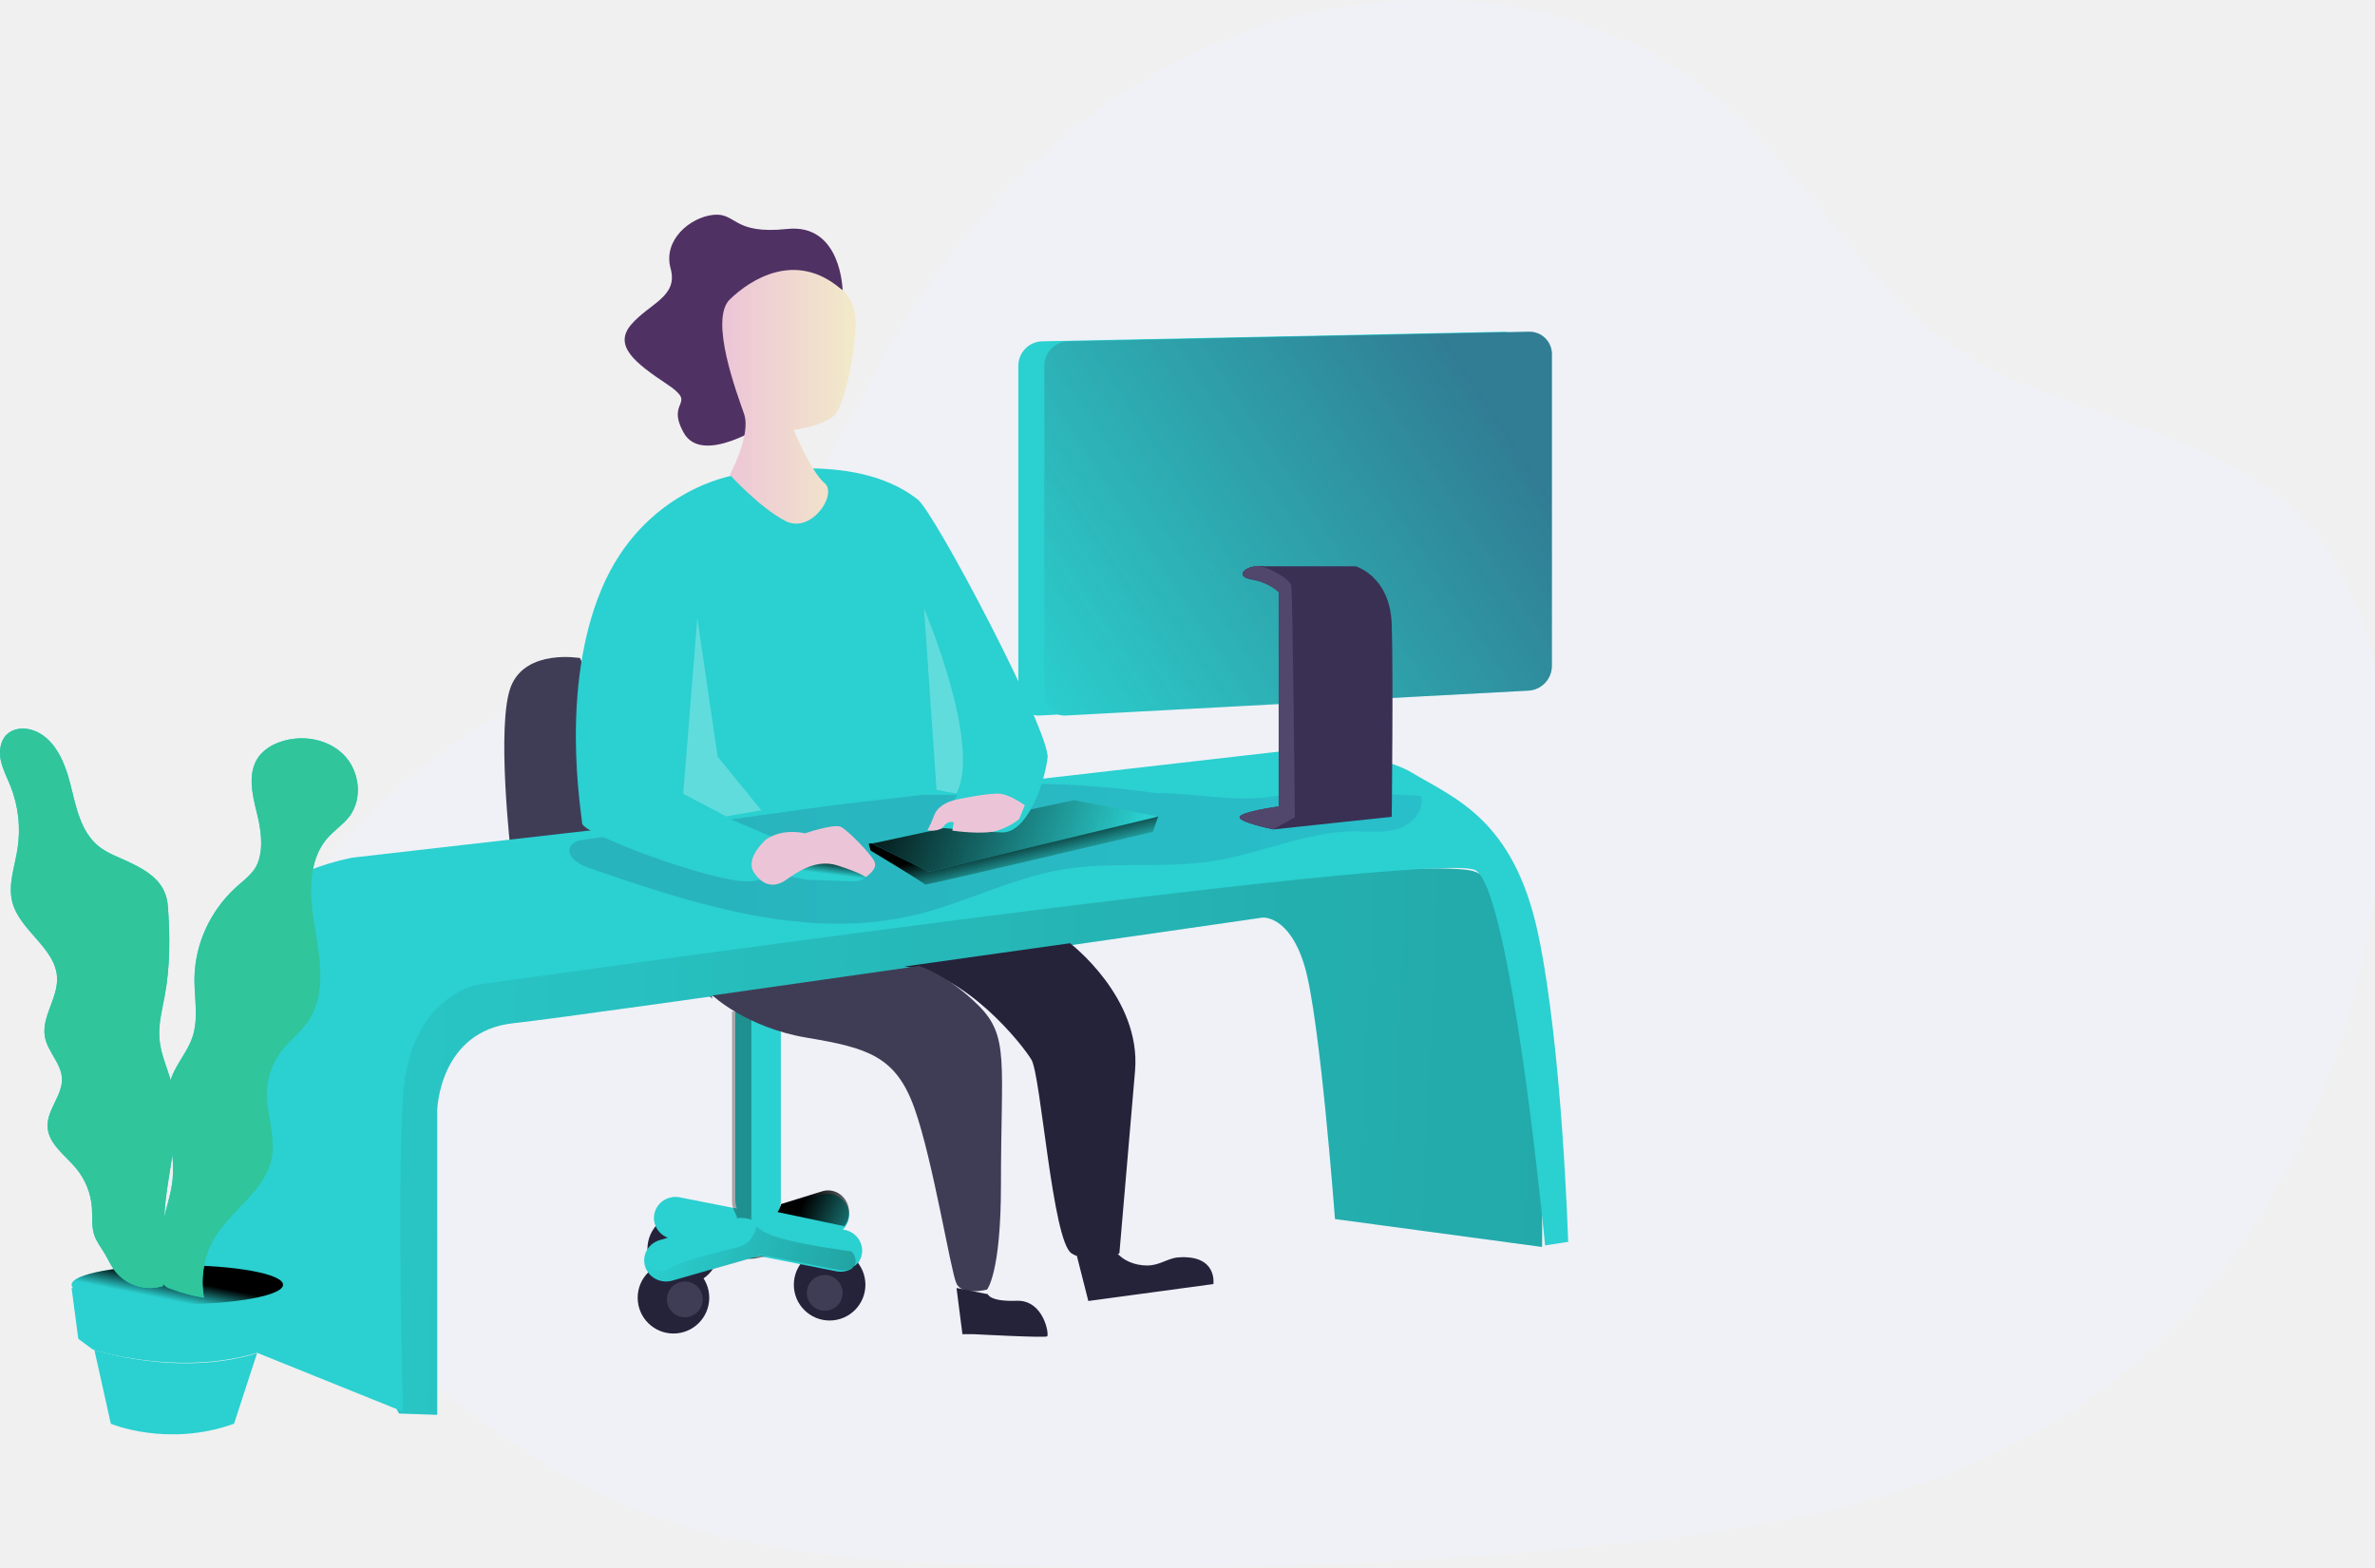
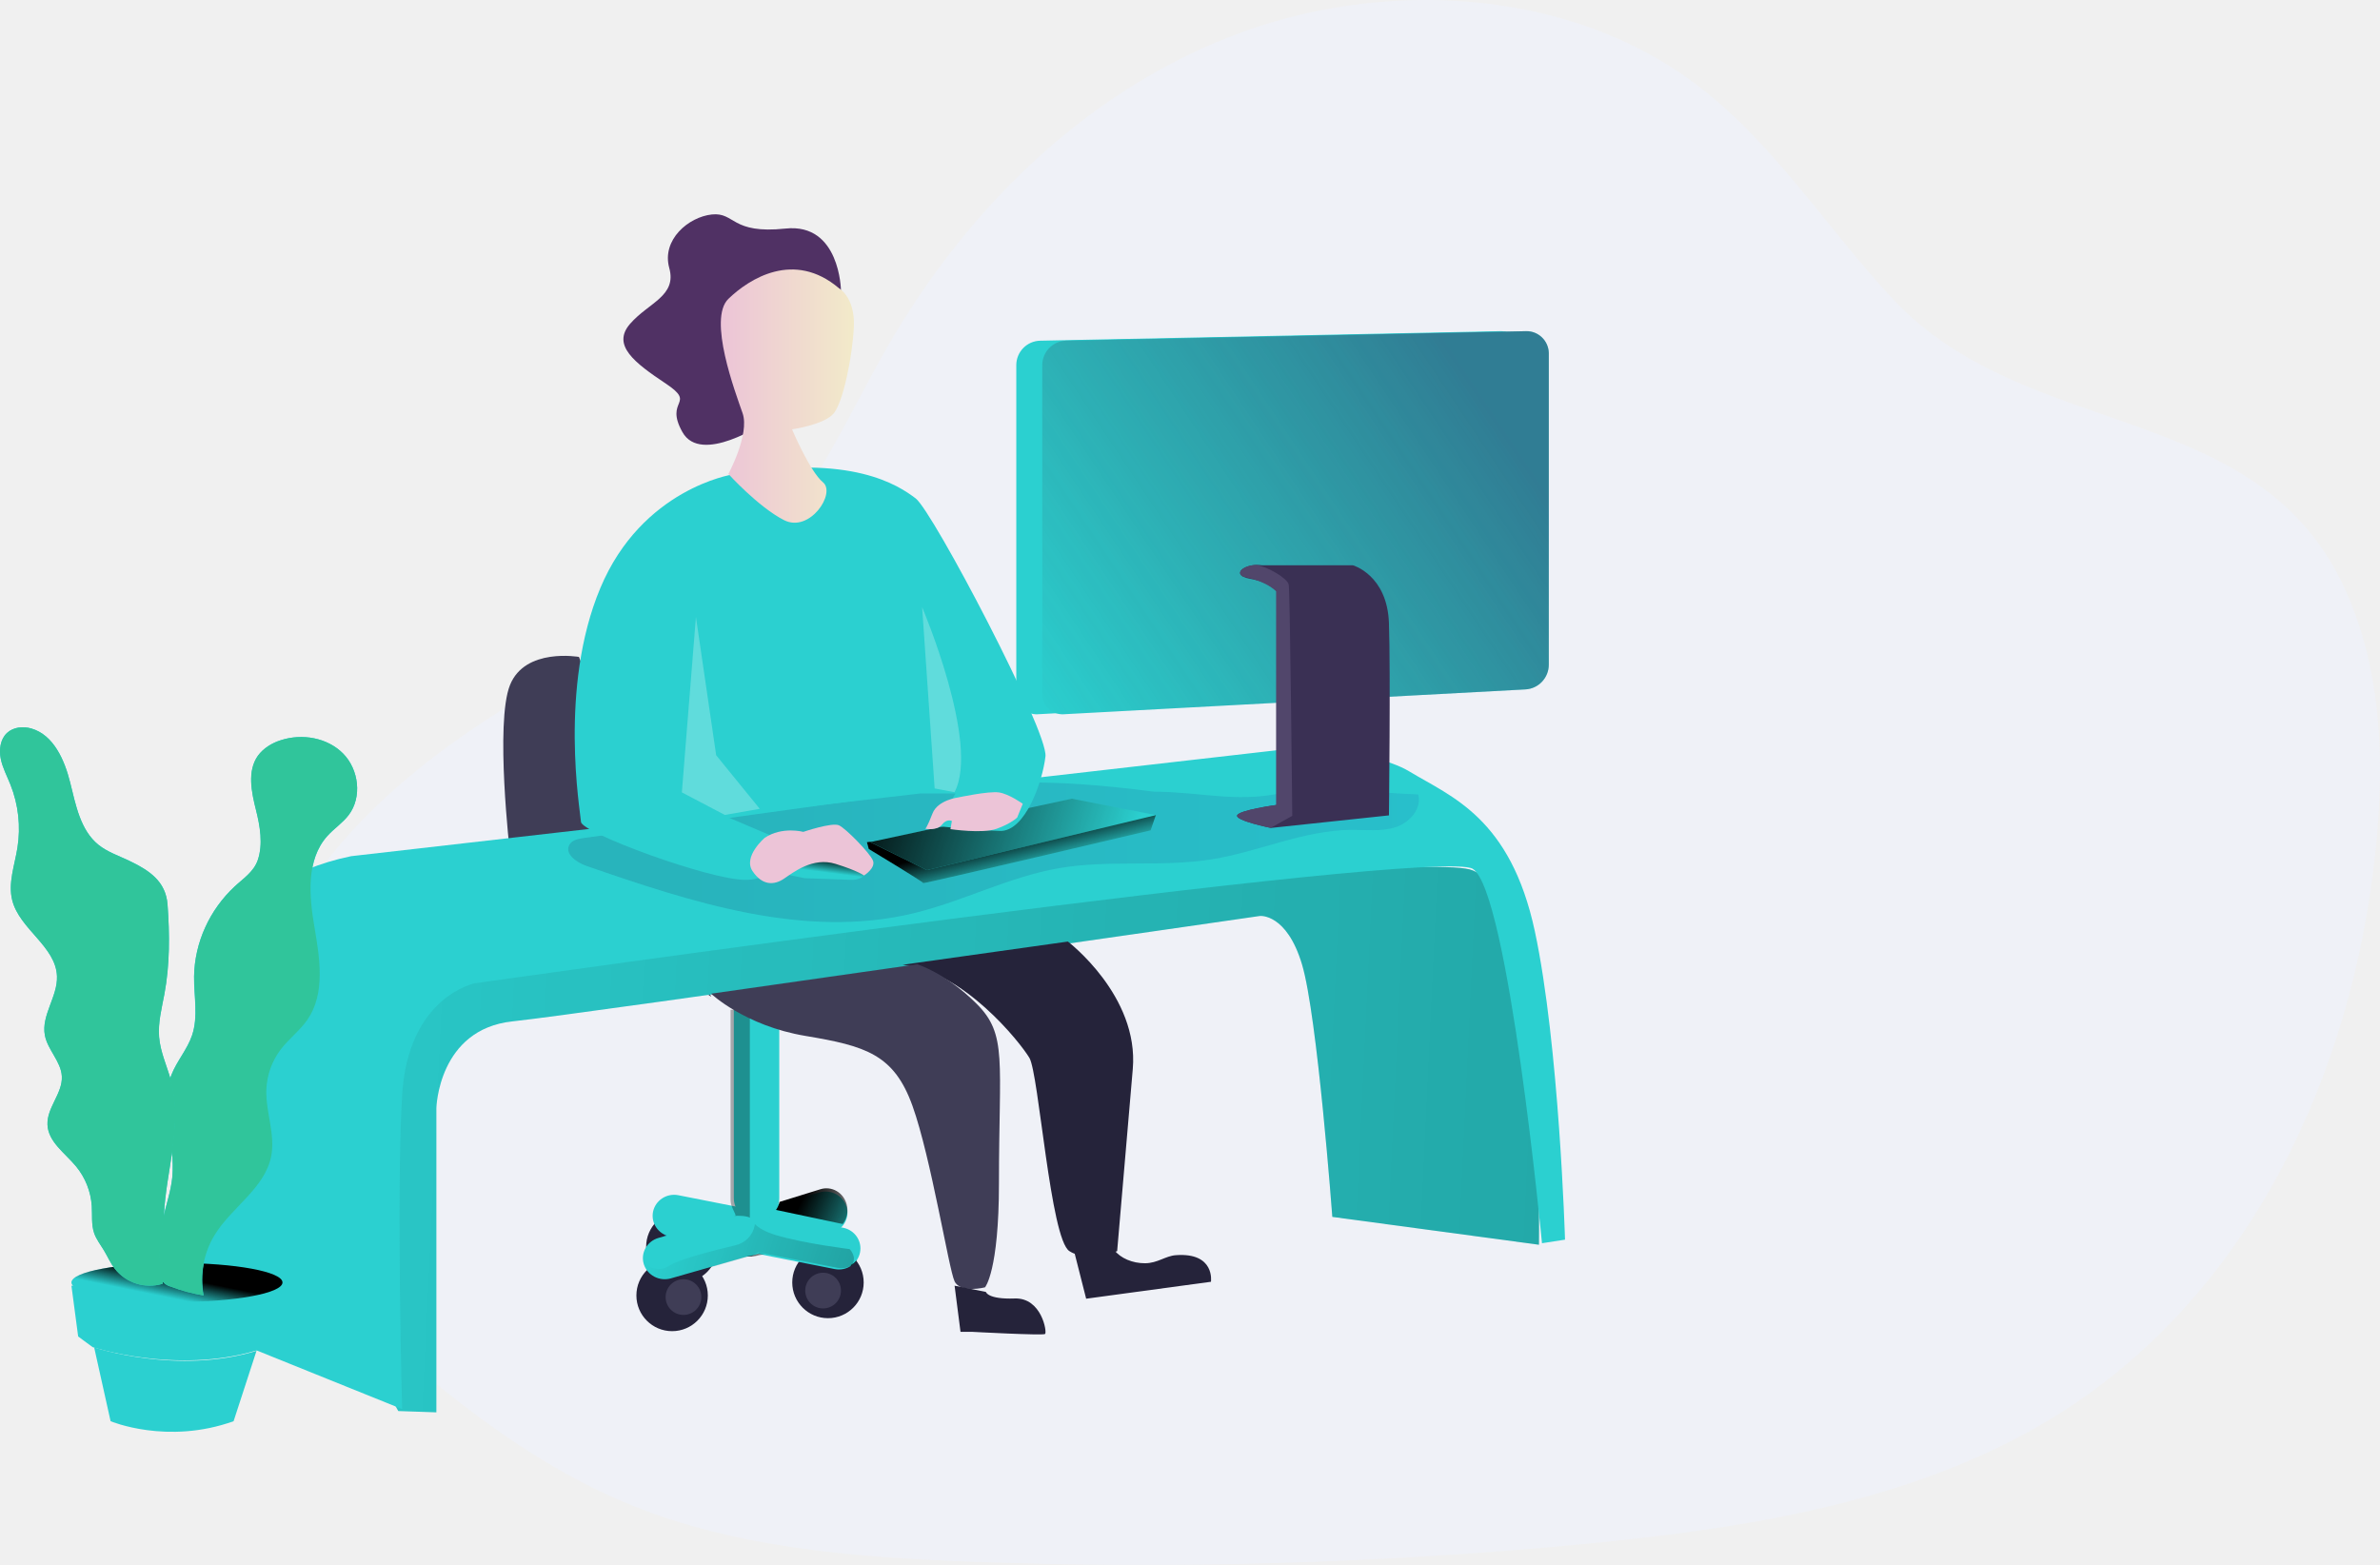
- <svg xmlns="http://www.w3.org/2000/svg" width="730" height="482">
+ <svg xmlns="http://www.w3.org/2000/svg" width="733" height="482">
  <defs>
    <linearGradient id="a" x1="0%" x2="100%" y1="50%" y2="50%">
      <stop offset="0%" stop-color="#183866" />
      <stop offset="100%" stop-color="#1A7FC1" />
    </linearGradient>
    <linearGradient id="b" x1="-.13%" x2="100%" y1="50.057%" y2="50.057%">
      <stop offset="0%" />
      <stop offset="99%" stop-opacity="0" />
    </linearGradient>
    <linearGradient id="c" x1="176.072%" x2="310.393%" y1="-566.037%" y2="-534.629%">
      <stop offset="0%" />
      <stop offset="99%" stop-opacity="0" />
    </linearGradient>
    <linearGradient id="d" x1="58.928%" x2="52.269%" y1="-257.998%" y2="-277.344%">
      <stop offset="0%" />
      <stop offset="99%" stop-opacity="0" />
    </linearGradient>
    <linearGradient id="e" x1="156.099%" x2="8.109%" y1="-63.273%" y2="-76.114%">
      <stop offset="0%" />
      <stop offset="99%" stop-opacity="0" />
    </linearGradient>
    <linearGradient id="f" x1="2361.044%" x2="2162.651%" y1="-16584.906%" y2="-16647.547%">
      <stop offset="0%" />
      <stop offset="99%" stop-opacity="0" />
    </linearGradient>
    <linearGradient id="g" x1="241.391%" x2="133.142%" y1="-426.052%" y2="-412.195%">
      <stop offset="0%" />
      <stop offset="99%" stop-opacity="0" />
    </linearGradient>
    <linearGradient id="h" x1="106.85%" x2="-35.821%" y1="22.502%" y2="19.27%">
      <stop offset="0%" />
      <stop offset="100%" stop-opacity="0" />
    </linearGradient>
    <linearGradient id="i" x1="14.169%" x2="114.168%" y1="-41.335%" y2="-41.335%">
      <stop offset="0%" stop-color="#183866" />
      <stop offset="100%" stop-color="#1A7FC1" />
    </linearGradient>
    <linearGradient id="j" x1="40.386%" x2="71.43%" y1="39.515%" y2="67.977%">
      <stop offset="0%" />
      <stop offset="99%" stop-opacity="0" />
    </linearGradient>
    <linearGradient id="k" x1="-12.531%" x2="93.689%" y1="44.923%" y2="53.42%">
      <stop offset="0%" />
      <stop offset="99%" stop-opacity="0" />
    </linearGradient>
    <linearGradient id="l" x1="53.702%" x2="43.721%" y1="42.271%" y2="80.595%">
      <stop offset="0%" />
      <stop offset="99%" stop-opacity="0" />
    </linearGradient>
    <linearGradient id="m" x1="190.926%" x2="102.154%" y1="-333.246%" y2="-335.028%">
      <stop offset="0%" />
      <stop offset="99%" stop-opacity="0" />
    </linearGradient>
    <linearGradient id="n" x1="168.578%" x2="111.53%" y1="-126.252%" y2="-126.942%">
      <stop offset="0%" />
      <stop offset="99%" stop-opacity="0" />
    </linearGradient>
    <linearGradient id="o" x1="56.989%" x2="28.128%" y1="43.618%" y2="69.958%">
      <stop offset="0%" />
      <stop offset="99%" stop-opacity="0" />
    </linearGradient>
    <linearGradient id="p" x1="58.095%" x2="57.212%" y1="-1473.571%" y2="-1370.204%">
      <stop offset="0%" />
      <stop offset="99%" stop-opacity="0" />
    </linearGradient>
    <linearGradient id="q" x1="-.04%" x2="99.996%" y1="49.993%" y2="49.993%">
      <stop offset="0%" stop-color="#ECC4D7" />
      <stop offset="42%" stop-color="#EFD4D1" />
      <stop offset="100%" stop-color="#F2EAC9" />
    </linearGradient>
    <linearGradient id="r" x1="99.032%" x2="199.03%" y1="-163.287%" y2="-163.287%">
      <stop offset="0%" stop-color="#ECC4D7" />
      <stop offset="42%" stop-color="#EFD4D1" />
      <stop offset="100%" stop-color="#F2EAC9" />
    </linearGradient>
    <linearGradient id="s" x1="124.306%" x2="224.306%" y1="-84.564%" y2="-84.564%">
      <stop offset="0%" stop-color="#ECC4D7" />
      <stop offset="42%" stop-color="#EFD4D1" />
      <stop offset="100%" stop-color="#F2EAC9" />
    </linearGradient>
    <linearGradient id="t" x1="128.89%" x2="24.06%" y1="100.36%" y2="153.095%">
      <stop offset="0%" stop-color="#362958" stop-opacity=".501" />
      <stop offset="100%" stop-color="#34313D" stop-opacity="0" />
    </linearGradient>
    <linearGradient id="u" x1="3990.942%" x2="3874.36%" y1="-34225.187%" y2="-34268.317%">
      <stop offset="0%" />
      <stop offset="99%" stop-opacity="0" />
    </linearGradient>
  </defs>
  <g fill="none" fill-rule="nonzero">
    <path fill="#EFF1F7" d="M583.08 92.214c-20.973-22.385-37.208-49.107-62.275-67.375-39.374-28.754-96.041-31.558-142.08-13.494-46.04 18.063-81.905 54.474-105.544 95.703-12.435 21.692-22.202 45.354-40.423 63.08-15.403 14.976-35.648 24.531-54.843 34.938-30.948 16.733-60.752 36.952-80.78 64.695-20.026 27.743-28.98 64.18-16.178 95.446 8.633 21.097 26.022 37.883 43.836 53.081 20.964 17.869 43.496 34.601 69.5 45.248 32.555 13.246 68.694 16.094 104.134 17.442 62.828 2.38 125.757.601 188.319-5.323 51.23-4.844 104.011-13.113 146.874-39.88 60.043-37.484 91-106.163 97.97-173.51 2.836-26.936 2.118-54.928-8.964-79.92-26.504-59.78-98.017-45.798-139.547-90.131z" />
    <path fill="#3F3D56" d="M178.317 202.334s-16.6-2.947-21.25 8.669c-4.65 11.616 0 51.733 0 51.733L219 307l-40.683-104.666z" />
    <path fill="#2BD0D0" d="M256.202 379.727l-24.555 7.008c-3.568 1.01-7.31-.952-8.372-4.386-1.047-3.438.987-7.046 4.55-8.069l24.522-7.014c3.565-1.01 7.307.947 8.372 4.379 1.058 3.433-.96 7.045-4.517 8.082z" />
    <circle cx="255" cy="395" r="11" fill="#25233A" />
    <circle cx="253.5" cy="397.5" r="5.5" fill="#3F3D56" />
    <circle cx="210" cy="384" r="11" fill="#25233A" />
    <path fill="url(#a)" d="M214 384.5a5.5 5.5 0 11-11 0 5.5 5.5 0 0111 0z" />
    <circle cx="207" cy="399" r="11" fill="#25233A" />
    <path fill="#3F3D56" d="M216 399.5a5.5 5.5 0 11-11 0 5.5 5.5 0 0111 0z" />
    <path fill="#2BD0D0" d="M257.085 390.874l-50.787-10.046c-3.574-.717-5.884-4.13-5.168-7.636.732-3.5 4.21-5.764 7.785-5.066l50.787 10.027c3.574.717 5.884 4.13 5.168 7.637-.723 3.507-4.204 5.781-7.785 5.084z" />
    <path fill="#2BD0D0" d="M226 310h14v59c0 3.866-3.133 7-6.997 7a6.999 6.999 0 01-6.996-7v-59H226z" />
    <path fill="#2BD0D0" d="M231.187 386.708l-24.537 7.025c-3.568 1.014-7.314-.949-8.375-4.388-1.047-3.44.987-7.05 4.548-8.074l24.537-7.005c3.564-1.01 7.304.948 8.368 4.381 1.039 3.435-.99 7.034-4.541 8.06z" />
    <path fill="url(#b)" d="M236 386.26l-3.125.551a12.89 12.89 0 01-2.875.172l1.305-.228a10.302 10.302 0 002.507-.755l2.188.26z" />
    <path fill="url(#c)" d="M261 372.738a6.914 6.914 0 01-1.46 4.262L239 372.65a7.113 7.113 0 001.098-2.462l12.654-3.923a6.201 6.201 0 014.913.579c1.5.867 2.609 2.324 3.083 4.048.164.6.249 1.222.252 1.846z" />
    <path fill="url(#d)" d="M225.22 371.103a5.776 5.776 0 01-.22-1.58V311h5.943v63.07c-.059.31-.04.627.057.93a9.278 9.278 0 00-2.845-.511c-.69-.04-1.385-.04-2.076 0l.425-.1c.262-.04-.94-2.091-1.283-3.286z" opacity=".31" />
    <path fill="url(#e)" d="M262.289 389.8c-.97.523-2.061.797-3.17.796a7.063 7.063 0 01-1.33-.13l-22.407-4.406-1.867-.363a6.54 6.54 0 01-2.133 1.055l-1.11.317-23.025 6.666c-3.514 1.007-7.202-.943-8.247-4.362 1.997 1.805 5.029 1.973 7.223.401 2.811-1.896 14.002-4.743 20.341-6.257 2.996-.698 5.288-3.05 5.848-6 .016-.173.042-.346.08-.517 1.056 1.113 2.997 2.362 6.505 3.423 8.64 2.589 22.667 4.304 22.667 4.304s2.532 2.42.625 5.073z" opacity=".31" />
    <path fill="url(#f)" d="M264 388a7.624 7.624 0 01-2 2 119.75 119.75 0 002-2z" />
    <path fill="url(#g)" d="M226.3 370.559a6.82 6.82 0 001.7 3.13c-.21.039-.425.092-.641.151L206.088 380c-3.271-.813-5.426-3.865-5.044-7.146.381-3.28 3.181-5.781 6.556-5.854a7.14 7.14 0 011.35.132l17.35 3.427z" />
    <path fill="#503164" d="M259 89.407s-.276-20.805-17.075-19.01c-16.8 1.793-15.511-5.095-22.687-4.339-7.175.757-15.51 7.786-13.117 16.468 2.395 8.682-6.332 10.623-12.064 17.21-5.733 6.587 1.349 11.976 11.006 18.416 9.657 6.44-.6 4.773 5.125 14.955 5.726 10.181 25.107-2.825 25.107-2.825L259 89.407z" />
    <path fill="#2BD0D0" d="M122.664 434.601l11.73.399v-93.745s.59-24.241 23.452-26.673c22.861-2.431 230.196-32.466 230.196-32.466s8.218-.87 12.951 14.901c4.733 15.771 9.34 77.787 9.34 77.787l63.64 8.577s1.68-109.55-21.302-115.595c-22.981-6.045-323.522 24.76-323.522 24.76s-22.29 116.352-6.485 142.055z" />
    <path fill="url(#h)" d="M122.664 434.601l11.73.399v-93.745s.59-24.241 23.452-26.673c22.861-2.431 230.196-32.466 230.196-32.466s8.218-.87 12.951 14.901c4.733 15.771 9.34 77.787 9.34 77.787l63.64 8.577s1.68-109.55-21.302-115.595c-22.981-6.045-323.522 24.76-323.522 24.76s-22.29 116.352-6.485 142.055z" opacity=".197" />
    <path fill="#2BD0D0" d="M62 303.784s5.744-31.756 46.144-40.079l285.183-32.643s27.996-1.16 40.804 6.587c12.808 7.746 31.088 14.168 38.583 49.223 7.495 35.056 9.286 94.942 9.286 94.942l-7.09 1.1s-10.348-108.44-21.312-115.306c-10.963-6.865-307.402 35.255-307.402 35.255s-20.561 4.088-22.352 34.532c-1.79 30.443 0 96.605 0 96.605L62 409.057V303.784z" />
    <path fill="url(#i)" d="M355.425 243.844c-14.762-1.9-29.644-3.276-44.519-2.72-11.18.433-22.286 1.966-33.372 3.493l-97.775 13.503c-1.66.23-3.55.603-4.38 2.044-1.592 2.752 2.15 5.464 5.182 6.512 32.51 11.256 67.243 22.656 100.708 14.63 15.3-3.669 29.511-11.288 45.03-13.935 15.518-2.647 31.448-.21 46.933-2.706 14.557-2.345 28.417-9.009 43.172-9.074 4.525 0 9.183.577 13.475-.839 4.293-1.415 8.088-5.739 6.9-10.05-13.853-.478-29.404-3.007-42.992-.262-13.449 2.712-24.894-.596-38.362-.596z" opacity=".19" />
    <path fill="#2BD0D0" d="M267 259.38l.57 2.114s16.881 10.173 16.775 10.501c-.106.328 70.024-16.24 70.024-16.24L356 251l-89 8.38z" />
    <path fill="url(#j)" d="M267 259.38l.57 2.114s16.881 10.173 16.775 10.501c-.106.328 70.024-16.24 70.024-16.24L356 251l-89 8.38z" />
    <path fill="#2BD0D0" d="M268 259.364L330.107 246 356 251.054 285.442 268z" />
    <path fill="url(#k)" d="M268 259.364L330.107 246 356 251.054 285.442 268z" />
    <path fill="#2BD0D0" d="M247.832 270.484l14.457.512s3.672.228 4.62-2.717c.95-2.945-5.89-9.16-6.622-9.277-.733-.118-19.76 5.22-17.017 10.556l4.562.926z" />
    <path fill="url(#l)" d="M247.832 270.484l14.457.512s3.672.228 4.62-2.717c.95-2.945-5.89-9.16-6.622-9.277-.733-.118-19.76 5.22-17.017 10.556l4.562.926z" />
    <path fill="#2BD0D0" d="M79 416.056l-7.058 21.677c-20.473 7.351-37.88 0-37.88 0L29 415s25.535 8.56 50 1.056z" />
    <path fill="url(#m)" d="M79 416.056l-7.058 21.677c-20.473 7.351-37.88 0-37.88 0L29 415s25.535 8.56 50 1.056z" />
    <path fill="#2BD0D0" d="M87 396l-2.284 16.943-5.786 3.008c-24.648 7.42-50.415-1.038-50.415-1.038l-4.443-3.283L22 396h65z" />
    <path fill="url(#n)" d="M87 396l-2.284 16.943-5.786 3.008c-24.648 7.42-50.415-1.038-50.415-1.038l-4.443-3.283L22 396h65z" />
    <ellipse cx="54.5" cy="395" fill="#2BD0D0" rx="32.5" ry="6" />
    <ellipse cx="54.5" cy="395" fill="url(#o)" rx="32.5" ry="6" />
    <path fill="#2BD0D0" d="M39.641 265.03c-3.182-1.515-6.603-2.658-9.356-4.87-5.547-4.5-6.953-12.248-8.69-19.198-1.736-6.951-5.097-14.593-11.944-16.587-2.562-.737-5.567-.445-7.515 1.39-2.053 1.933-2.47 5.11-1.908 7.914.561 2.804 1.928 5.316 2.985 7.974a36.878 36.878 0 012.172 19.477c-.865 5.389-2.932 10.851-1.605 16.134 2.252 8.964 13.47 14.22 13.78 23.457.212 6.233-4.885 12.001-3.73 18.135.852 4.538 5.005 8.08 5.23 12.692.25 5.23-4.662 9.655-4.424 14.885.237 5.23 5.427 8.725 8.815 12.839a21.453 21.453 0 014.827 12.193c.178 2.791-.179 5.682.726 8.327.66 1.933 1.98 3.575 3.004 5.316 1.13 1.88 1.981 3.914 3.341 5.655a13.696 13.696 0 0014.725 4.651c1.05-6.95.132-14.04.423-21.065.574-13.609 5.691-27.324 2.416-40.535-1.201-4.844-3.512-9.443-3.922-14.413-.363-4.44.812-8.838 1.631-13.217 1.69-9.044 1.664-18.394.97-27.538-.547-7.256-5.618-10.599-11.95-13.616z" />
    <path fill="#2BD0D0" d="M59.752 300.767c-.053 6.062 1.33 12.33-.612 18.085-1.47 4.362-4.702 7.934-6.371 12.223-3.85 9.899 1.33 21 .273 31.57-.44 4.354-1.936 8.537-2.88 12.813a51.236 51.236 0 00-.851 16.485 4.17 4.17 0 003.325 4.342A51.942 51.942 0 0062.711 399a26.638 26.638 0 013.445-18.59c5.274-8.63 15.522-14.446 17.43-24.359 1.29-6.712-1.715-13.524-1.502-20.355a21.886 21.886 0 014.482-12.548c2.48-3.227 5.839-5.723 8.147-9.07 5.546-8.066 3.817-18.848 2.168-28.494-1.65-9.647-2.607-20.748 3.91-28.057 2.062-2.31 4.748-4.044 6.617-6.513 4.163-5.504 3.112-13.983-1.73-18.902-4.84-4.92-12.635-6.28-19.218-4.116a13.86 13.86 0 00-7.01 4.76c-3.325 4.714-1.995 11.154-.585 16.757 1.23 4.867 2.221 10.483.539 15.39-1.257 3.651-4.443 5.63-7.15 8.172a38.903 38.903 0 00-12.502 27.692z" />
    <path fill="#30C59B" d="M53.062 354.522c-.938 6.593-2.292 13.239-2.57 19.851v.665a1.757 1.757 0 01-.111.479 51.684 51.684 0 00-.866 16.501c.036.893.261 1.768.66 2.566-.032.279-.072.551-.111.83a13.702 13.702 0 01-14.73-4.652c-1.32-1.741-2.213-3.775-3.342-5.655-1.057-1.748-2.345-3.39-3.005-5.317-.905-2.659-.549-5.536-.727-8.327a21.453 21.453 0 00-4.828-12.196c-3.389-4.087-8.587-7.516-8.818-12.833-.231-5.317 4.676-9.656 4.425-14.887-.224-4.612-4.379-8.154-5.23-12.693-1.157-6.135 3.962-11.903 3.731-18.137-.31-9.238-11.532-14.495-13.785-23.46-1.32-5.284.74-10.747 1.605-16.136a36.876 36.876 0 00-2.146-19.46c-1.057-2.658-2.424-5.163-2.986-7.975-.561-2.81-.145-5.981 1.909-7.922 1.982-1.834 4.954-2.126 7.517-1.389 6.856 1.994 10.204 9.664 11.948 16.615 1.744 6.952 3.144 14.694 8.692 19.2 2.742 2.227 6.176 3.356 9.36 4.872 6.34 3.017 11.413 6.36 11.955 13.55.66 9.145.72 18.496-.97 27.541-.82 4.38-1.982 8.78-1.632 13.219.35 4.44 2.272 8.64 3.527 12.946.139.485.277.977.396 1.469 1.665 6.839 1.13 13.757.132 20.735z" />
    <path fill="url(#p)" d="M49.718 394a7.789 7.789 0 01-.502-2.488c-.43-5.36-.216-10.78.637-16.047.023-.155.052-.31.08-.465-.171 6.346.374 12.744-.215 19z" />
    <path fill="#30C59B" d="M107.393 251.014c-1.871 2.47-4.562 4.202-6.627 6.513-6.527 7.303-5.568 18.41-3.916 28.057 1.651 9.646 3.383 20.428-2.172 28.495-2.31 3.32-5.674 5.842-8.159 9.069a21.865 21.865 0 00-4.49 12.548c-.212 6.831 2.798 13.643 1.506 20.355-1.911 9.913-12.175 15.742-17.457 24.36A26.644 26.644 0 0062.654 399a51.824 51.824 0 01-10.064-2.715 5.425 5.425 0 01-2.344-1.415 2.503 2.503 0 01-.247-.345 6.232 6.232 0 01-.699-2.55c-.599-5.506-.3-11.073.886-16.484.033-.16.073-.319.113-.478.946-4.11 2.345-8.14 2.771-12.336a39.84 39.84 0 00-.16-8.166c1.006-6.971 1.545-13.882-.153-20.668-.12-.49-.26-.982-.4-1.467.127-.425.273-.85.44-1.268 1.672-4.289 4.909-7.86 6.38-12.223 1.939-5.756.56-12.023.613-18.085.087-10.47 4.823-20.58 12.429-27.725 2.71-2.542 5.901-4.52 7.16-8.172 1.685-4.907.666-10.523-.54-15.39-1.418-5.603-2.764-12.043.587-16.757 1.665-2.337 4.29-3.857 7.02-4.76 6.567-2.165 14.407-.804 19.249 4.116 4.842 4.92 5.868 13.43 1.698 18.902z" />
    <path fill="#2BD0D0" d="M225.573 146.146s-27.817 4.3-40.684 34.977c-12.867 30.677-6.176 68.683-5.951 72.027.225 3.344 39.428 17.85 50.635 17.85 11.208 0 13.542-11.229 13.542-11.229l-19.803-8.433 60.17-6.949h10.804l-5.951 10.032s11.743 1.23 19.592 1.511c7.848.281 13.178-15.24 14.057-22.959.88-7.717-34.667-75.458-39.977-79.47-5.31-4.013-19.717-13.817-56.434-7.357z" />
    <path fill="url(#q)" d="M258.392 88.776s5.032 2.83 4.58 11.985c-.453 9.155-3.29 22.932-6.153 26.5-2.864 3.57-12.88 4.968-12.88 4.968s5.464 12.977 9.53 16.326c4.066 3.349-4.086 15.687-12.015 11.639-7.928-4.049-17.12-14.216-17.12-14.216s6.612-12.245 4.376-18.69c-2.235-6.445-10.772-29.064-4.376-35.242 6.396-6.18 20.186-15.035 34.058-3.27z" />
    <path fill="#FFF" opacity=".25" d="M214.334 190L210 244.055 223.238 251 234 249.122l-13.428-16.504zM284 187s17.909 42.077 9.97 57l-6.116-1.16L284 187z" />
    <path fill="url(#r)" d="M235.522 258.045s-6.766 5.775-3.746 10.267c3.02 4.491 6.625 4.363 9.631 2.355 3.006-2.009 8.911-6.776 15.946-4.588 7.035 2.188 8.744 3.58 8.744 3.58s3.705-2.316 2.744-4.639c-.962-2.323-8.32-9.85-10.452-10.825-2.132-.975-10.983 2.021-10.983 2.021s-6.503-1.758-11.884 1.83z" />
    <path fill="url(#s)" d="M295.191 245.598s-6.385.759-7.998 4.957c-1.613 4.198-2.193 4.71-2.193 4.71s3.606.69 5.106-1.264 3.059-1.133 3.059-1.133l-.447 2.507s9.798 1.477 14.224-.11c4.425-1.589 6.325-3.453 6.325-3.453l1.733-4.24s-4.18-3.03-7.332-3.5c-3.152-.47-12.477 1.526-12.477 1.526z" />
    <path fill="#25233A" d="M328.893 290s21.934 16.687 19.984 39.259c-1.949 22.572-4.813 56.087-4.813 56.087s-8.846 3.722-14.707 0c-5.862-3.722-9.411-54.65-12.315-59.513-2.904-4.864-20.375-26.79-39.042-28.679L328.893 290z" />
    <path fill="#3F3D56" d="M219 306.058s10.444 9.895 29.062 13.002c18.619 3.107 27.297 5.7 32.987 21.605 5.69 15.905 11.148 50.137 12.935 53.963 1.786 3.826 9.382 1.874 9.382 1.874s4.296-4.895 4.296-32.114c0-37.946 2.655-45.724-6.913-55.256-9.568-9.533-18.272-12.132-18.272-12.132L219 306.058z" />
    <path fill="#25233A" d="M294 396l1.82 14.197h3.408s21.948 1.187 22.636.675c.688-.513-1.057-11.243-9.372-10.94-8.316.304-8.861-2.023-8.861-2.023L294 396zm37-9.844L334.518 400l38.437-5.212s1.353-9.093-10.823-8.191c-3.214.234-5.608 2.465-9.471 2.485-3.863.02-7.563-1.543-9.511-4.082L331 386.156z" />
    <path fill="#2BD0D0" d="M461.804 212.337l-142.243 7.654c-3.44.181-6.376-2.47-6.561-5.926V112.473c.003-4.101 3.267-7.448 7.348-7.535l141.661-2.937a6.835 6.835 0 014.886 1.917 6.898 6.898 0 012.105 4.827v95.971c-.005 4.056-3.164 7.402-7.196 7.621z" />
    <path fill="#2BD0D0" d="M469.804 212.337l-142.25 7.655c-3.44.177-6.372-2.478-6.554-5.934V112.473c-.004-4.102 3.26-7.452 7.342-7.535l141.68-2.937c3.777-.07 6.898 2.943 6.978 6.738v95.977c-.005 4.057-3.164 7.403-7.196 7.621z" />
    <path fill="url(#t)" d="M469.804 212.337l-142.25 7.655c-3.44.177-6.372-2.478-6.554-5.934V112.473c-.004-4.102 3.26-7.452 7.342-7.535l141.68-2.937c3.777-.07 6.898 2.943 6.978 6.738v95.977c-.005 4.057-3.164 7.403-7.196 7.621z" />
    <path fill="#3A3054" d="M427.773 251.138L391.478 255s-11.053-2.23-10.455-3.862c.599-1.633 12.156-3.205 12.156-3.205v-65.804c-.1-.146-1.621-2.084-5.789-3.319-.807-.239-1.628-.43-2.459-.57a7.252 7.252 0 01-2.06-.624c-2.479-1.28.26-3.51 4.107-3.61a9.625 9.625 0 011.802.106h27.913s10.568 2.973 11.08 17.811c.511 14.839 0 59.215 0 59.215z" />
    <path fill="#51466B" d="M398 251.277L391.322 255s-10.888-2.23-10.299-3.863c.59-1.632 11.995-3.205 11.995-3.205v-65.809c-.138-.152-1.807-1.898-5.703-3.318a28.64 28.64 0 00-4.452-1.195c-2.442-1.28.255-3.51 4.046-3.61 3.228.445 9.585 4.028 9.998 6.073.412 2.044 1.093 71.204 1.093 71.204z" />
    <path fill="url(#u)" d="M263 389c-.881 1.001-1.29 1.37-.77.547.27-.159.527-.342.77-.547z" />
  </g>
</svg>
